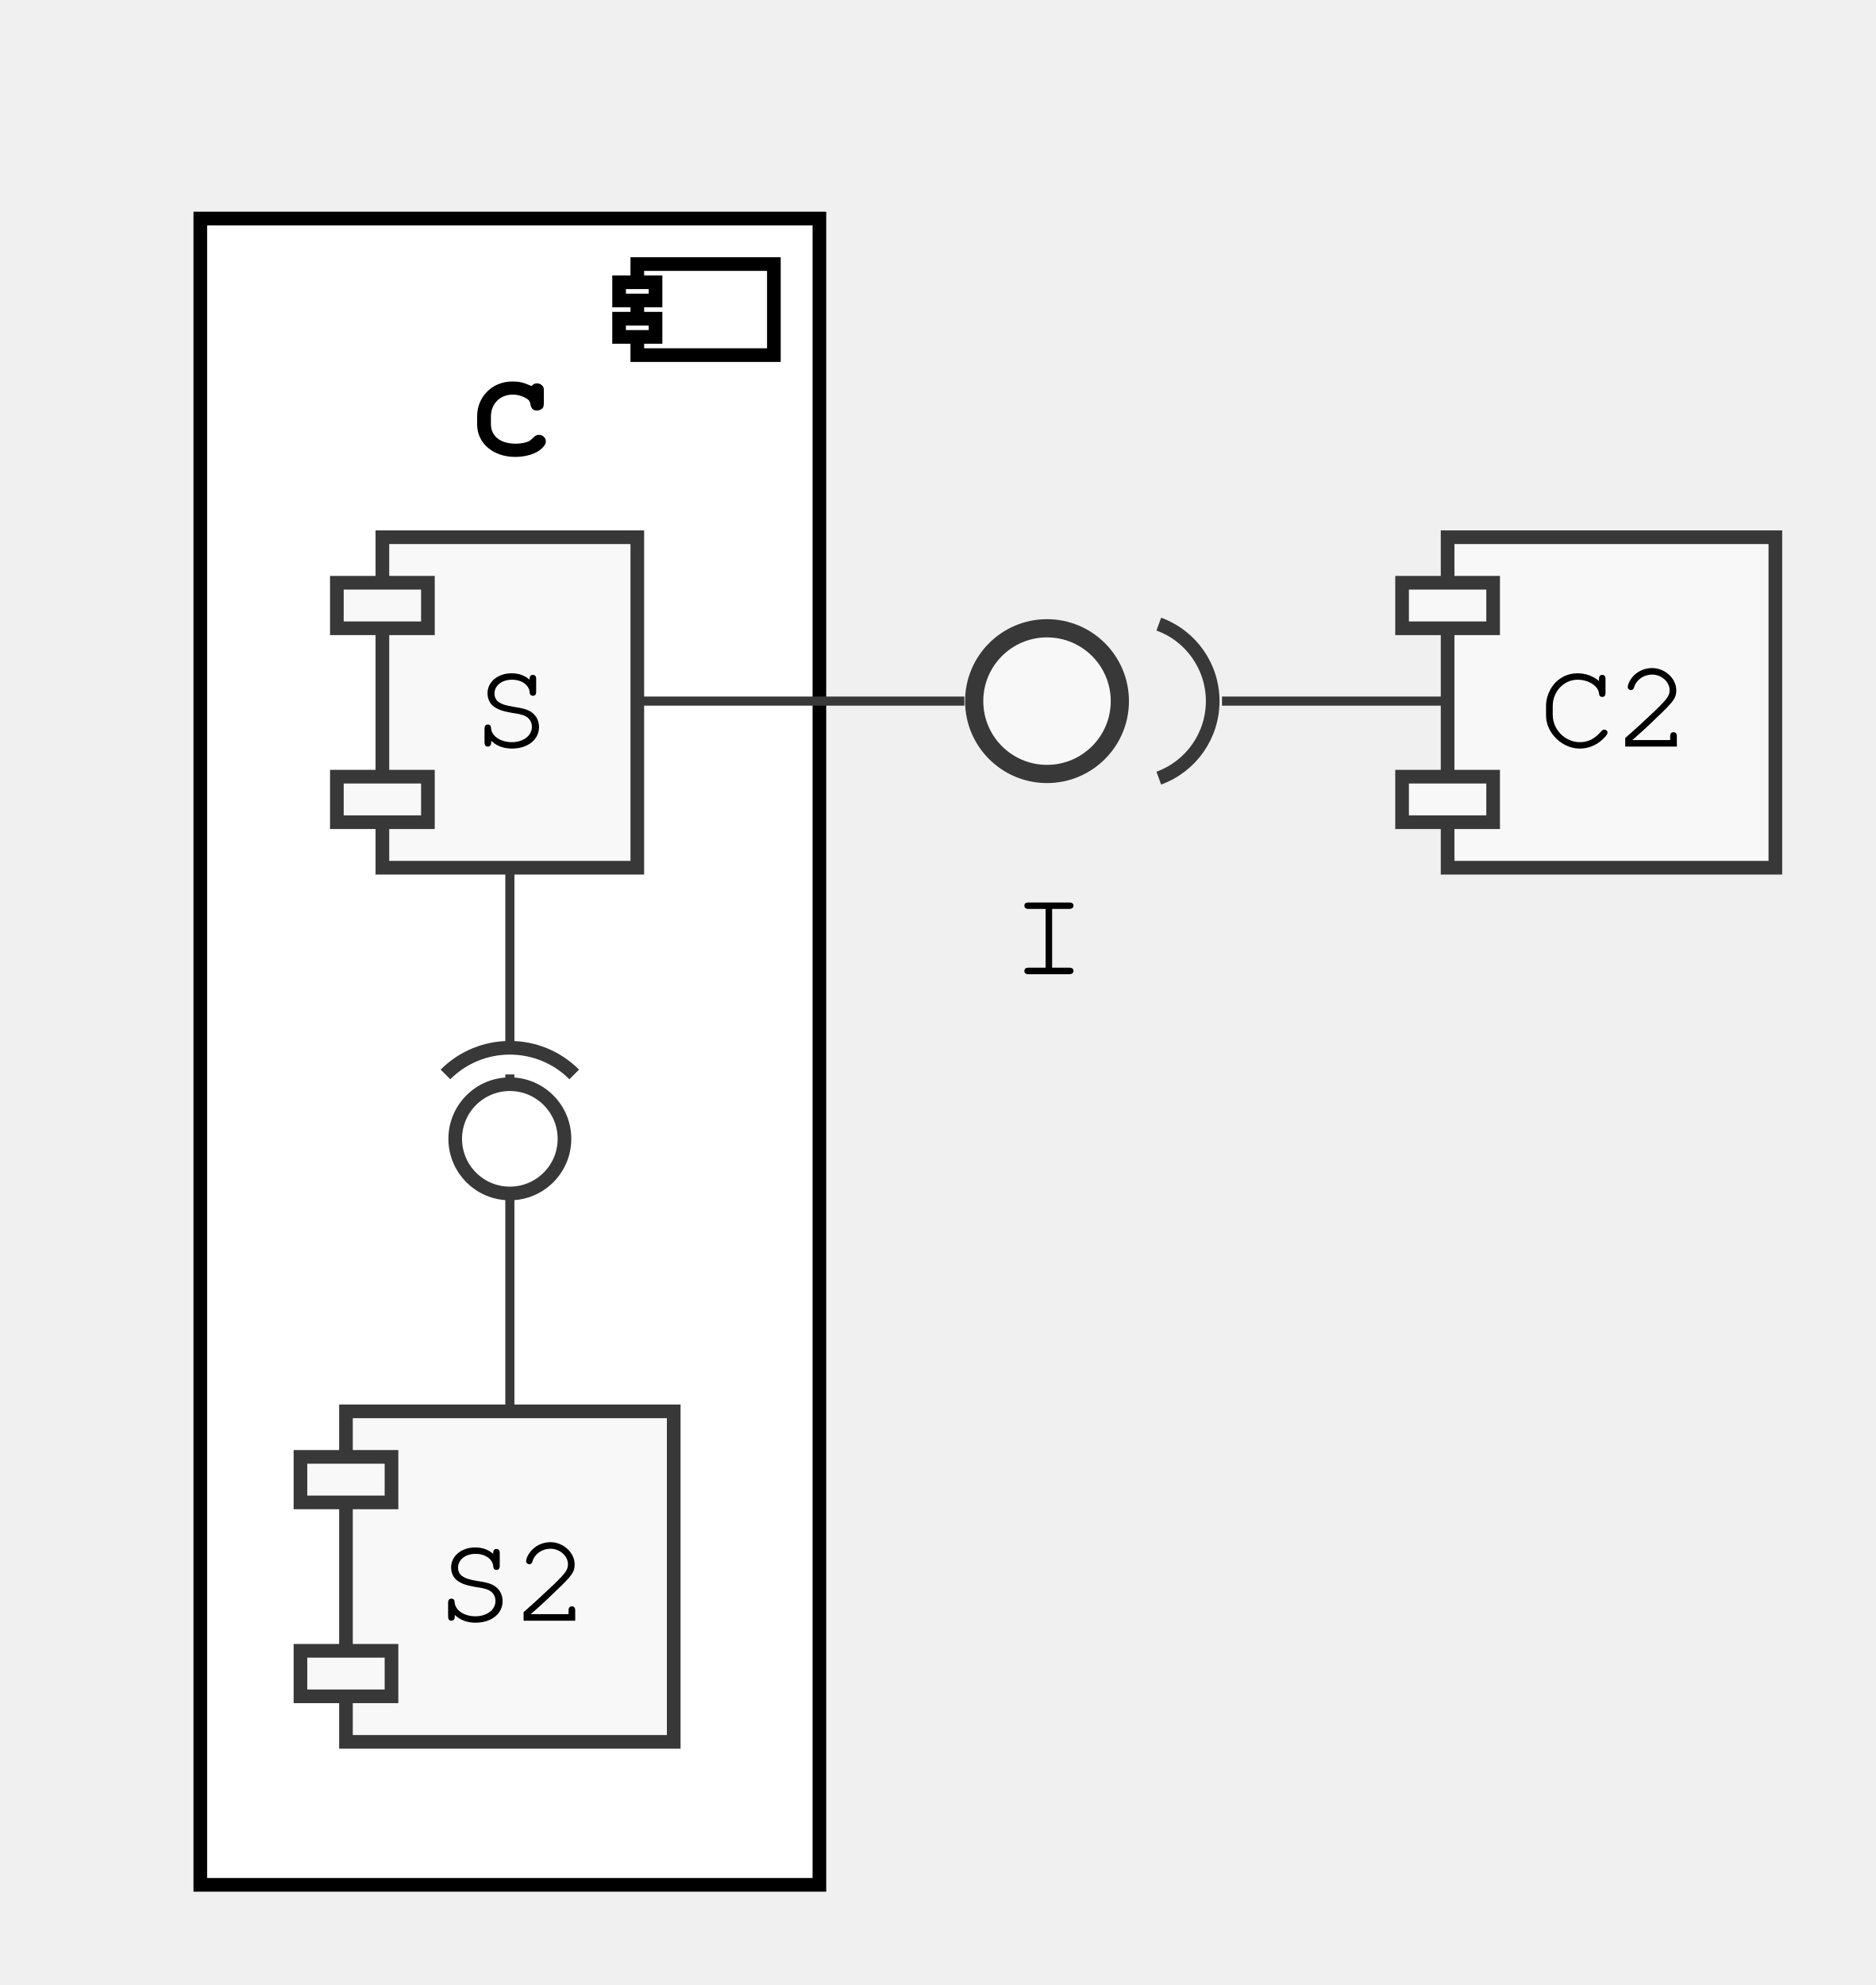
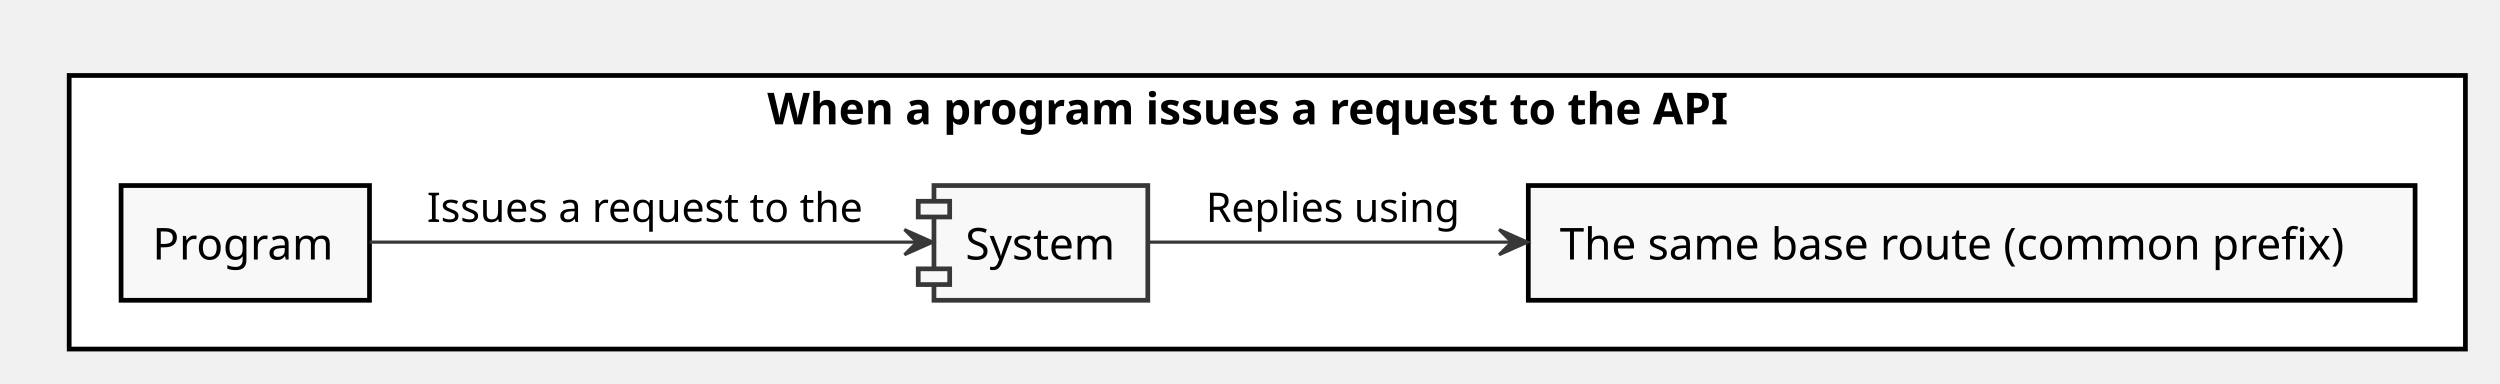
- <svg xmlns="http://www.w3.org/2000/svg" contentScriptType="application/ecmascript" contentStyleType="text/css" height="218px" preserveAspectRatio="none" style="width:206px;height:218px;" version="1.1" viewBox="0 0 206 218" width="206px" zoomAndPan="magnify">
+ <svg xmlns="http://www.w3.org/2000/svg" contentScriptType="application/ecmascript" contentStyleType="text/css" height="122px" preserveAspectRatio="none" style="width:795px;height:122px;" version="1.1" viewBox="0 0 795 122" width="795px" zoomAndPan="magnify">
  <defs />
  <g>
-     <rect fill="#FFFFFF" height="183" style="stroke: #000000; stroke-width: 1.5;" width="68" x="22" y="24" />
-     <rect fill="#FFFFFF" height="10" style="stroke: #000000; stroke-width: 1.5;" width="15" x="70" y="29" />
-     <rect fill="#FFFFFF" height="2" style="stroke: #000000; stroke-width: 1.5;" width="4" x="68" y="31" />
-     <rect fill="#FFFFFF" height="2" style="stroke: #000000; stroke-width: 1.5;" width="4" x="68" y="35" />
-     <text fill="#000000" font-family="Courier" font-size="14" font-weight="bold" lengthAdjust="spacingAndGlyphs" textLength="8" x="52" y="49.995">C</text>
-     <rect fill="#F8F8F8" height="36.297" style="stroke: #383838; stroke-width: 1.5;" width="28" x="42" y="59" />
-     <rect fill="#F8F8F8" height="5" style="stroke: #383838; stroke-width: 1.5;" width="10" x="37" y="64" />
-     <rect fill="#F8F8F8" height="5" style="stroke: #383838; stroke-width: 1.5;" width="10" x="37" y="85.297" />
-     <text fill="#000000" font-family="Courier" font-size="14" lengthAdjust="spacingAndGlyphs" textLength="8" x="52" y="81.995">S</text>
-     <rect fill="#F8F8F8" height="36.297" style="stroke: #383838; stroke-width: 1.5;" width="36" x="38" y="155" />
-     <rect fill="#F8F8F8" height="5" style="stroke: #383838; stroke-width: 1.5;" width="10" x="33" y="160" />
-     <rect fill="#F8F8F8" height="5" style="stroke: #383838; stroke-width: 1.5;" width="10" x="33" y="181.297" />
-     <text fill="#000000" font-family="Courier" font-size="14" lengthAdjust="spacingAndGlyphs" textLength="16" x="48" y="177.995">S2</text>
-     <ellipse cx="115" cy="77" fill="#F8F8F8" rx="8" ry="8" style="stroke: #383838; stroke-width: 2.0;" />
-     <text fill="#000000" font-family="Courier" font-size="14" lengthAdjust="spacingAndGlyphs" textLength="8" x="111" y="106.995">I</text>
-     <rect fill="#F8F8F8" height="36.297" style="stroke: #383838; stroke-width: 1.5;" width="36" x="159" y="59" />
-     <rect fill="#F8F8F8" height="5" style="stroke: #383838; stroke-width: 1.5;" width="10" x="154" y="64" />
-     <rect fill="#F8F8F8" height="5" style="stroke: #383838; stroke-width: 1.5;" width="10" x="154" y="85.297" />
-     <text fill="#000000" font-family="Courier" font-size="14" lengthAdjust="spacingAndGlyphs" textLength="16" x="169" y="81.995">C2</text>
-     <path d="M56,95.24 C56,112.2 56,137.95 56,154.87 " fill="none" id="S-S2" style="stroke: #383838; stroke-width: 1.0;" />
-     <path d="M63.071,117.999 A10,10 0 0 0 48.929 117.999" fill="#FFFFFF" style="stroke: #383838; stroke-width: 1.5;" />
-     <ellipse cx="56" cy="125.07" fill="#FFFFFF" rx="6" ry="6" style="stroke: #383838; stroke-width: 1.5;" />
-     <path d="M70.29,77 C82.17,77 94.04,77 105.92,77 " fill="none" id="S-I" style="stroke: #383838; stroke-width: 1.0;" />
-     <path d="M134.22,77 C142.43,77 150.64,77 158.85,77 " fill="none" id="I&lt;-C2" style="stroke: #383838; stroke-width: 1.0;" />
-     <path d="M127.278,85.457 A9,9 0 0 0 127.278 68.543" fill="none" style="stroke: #383838; stroke-width: 1.5;" />
+     <rect fill="#FFFFFF" height="87" style="stroke: #000000; stroke-width: 1.5;" width="762" x="22" y="24" />
+     <text fill="#000000" font-family="sans-serif" font-size="14" font-weight="bold" lengthAdjust="spacingAndGlyphs" textLength="318" x="244" y="39.535">When a program issues a request to the API</text>
+     <rect fill="#F8F8F8" height="36.488" style="stroke: #000000; stroke-width: 1.5;" width="79" x="38.5" y="59" />
+     <text fill="#000000" font-family="sans-serif" font-size="14" lengthAdjust="spacingAndGlyphs" textLength="59" x="48.5" y="82.535">Program</text>
+     <rect fill="#F8F8F8" height="36.488" style="stroke: #000000; stroke-width: 1.5;" width="282" x="486" y="59" />
+     <text fill="#000000" font-family="sans-serif" font-size="14" lengthAdjust="spacingAndGlyphs" textLength="262" x="496" y="82.535">The same base route (common prefix)</text>
+     <rect fill="#F8F8F8" height="36.488" style="stroke: #383838; stroke-width: 1.5;" width="68" x="297" y="59" />
+     <rect fill="#F8F8F8" height="5" style="stroke: #383838; stroke-width: 1.5;" width="10" x="292" y="64" />
+     <rect fill="#F8F8F8" height="5" style="stroke: #383838; stroke-width: 1.5;" width="10" x="292" y="85.488" />
+     <text fill="#000000" font-family="sans-serif" font-size="14" lengthAdjust="spacingAndGlyphs" textLength="48" x="307" y="82.535">System</text>
+     <path d="M117.53,77 C165,77 244.13,77 291.56,77 " fill="none" id="Source-&gt;System" style="stroke: #383838; stroke-width: 1.0;" />
+     <polygon fill="#383838" points="296.62,77,287.62,73,291.62,77,287.62,81,296.62,77" style="stroke: #383838; stroke-width: 1.0;" />
+     <text fill="#000000" font-family="sans-serif" font-size="13" lengthAdjust="spacingAndGlyphs" textLength="143" x="135.75" y="70.568">Issues a request to the</text>
+     <path d="M365.24,77 C394.05,77 437.34,77 480.46,77 " fill="none" id="System-&gt;Measure" style="stroke: #383838; stroke-width: 1.0;" />
+     <polygon fill="#383838" points="485.72,77,476.72,73,480.72,77,476.72,81,485.72,77" style="stroke: #383838; stroke-width: 1.0;" />
+     <text fill="#000000" font-family="sans-serif" font-size="13" lengthAdjust="spacingAndGlyphs" textLength="84" x="383.5" y="70.568">Replies using</text>
  </g>
</svg>
